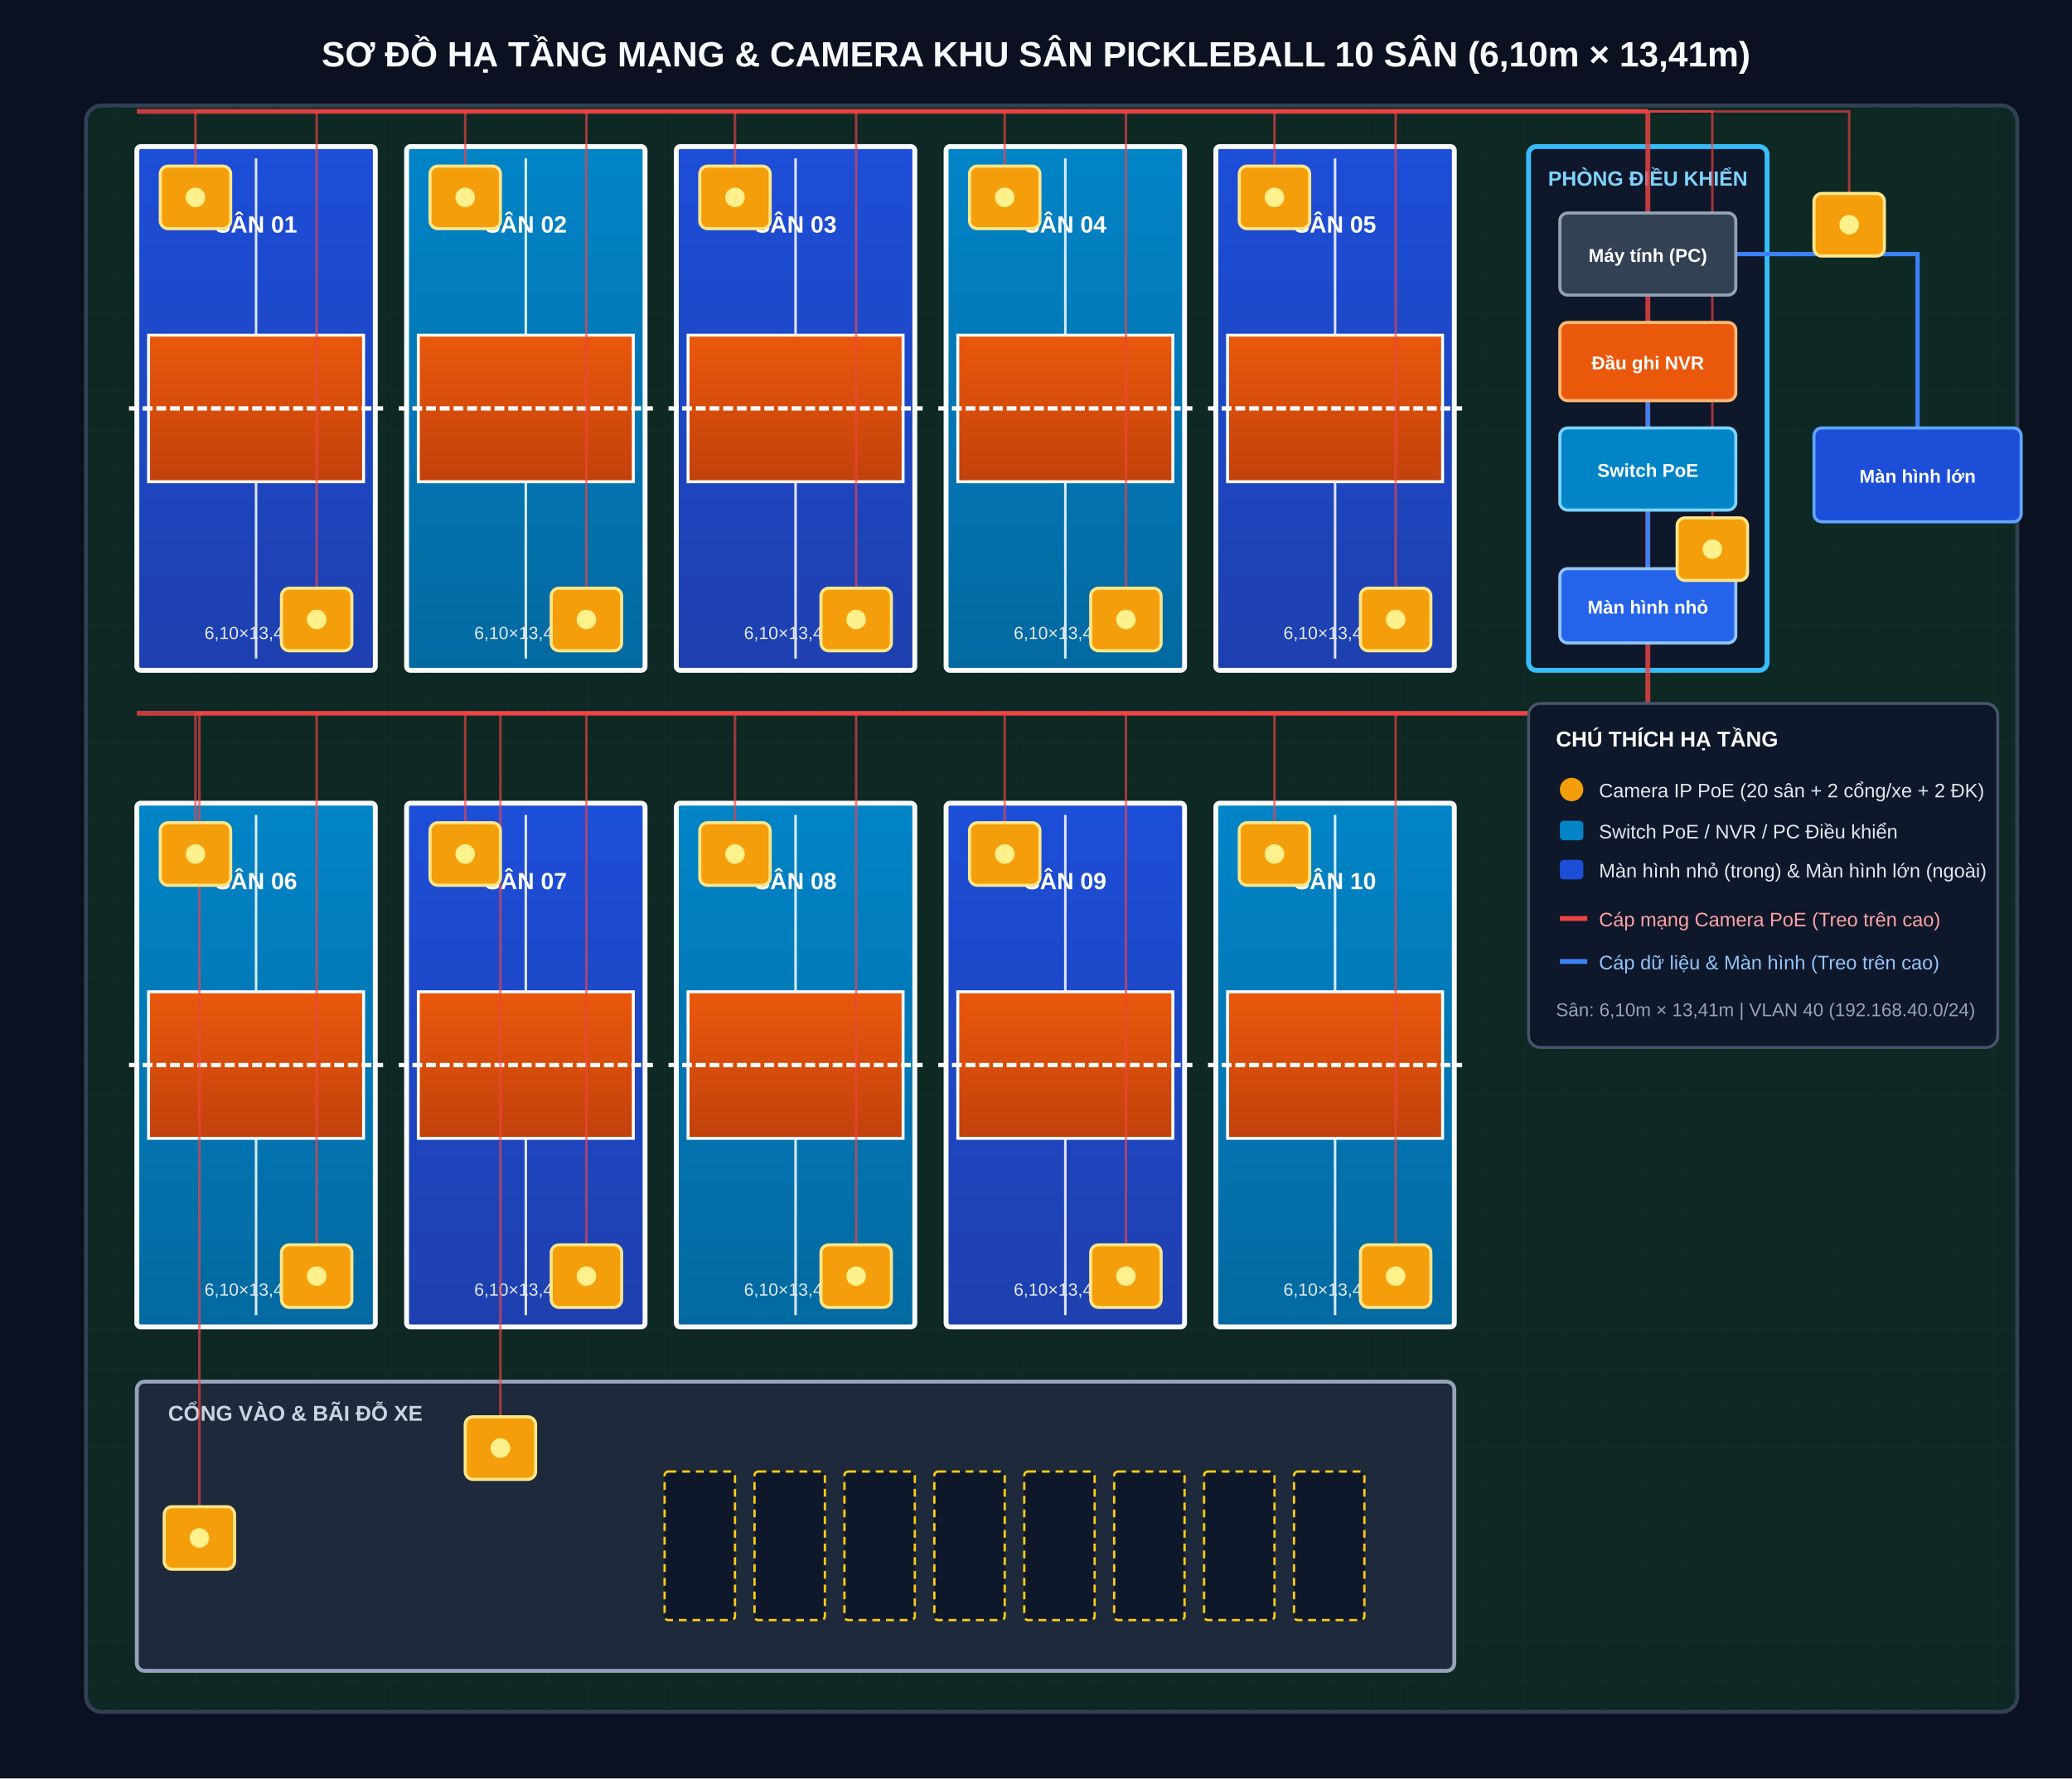
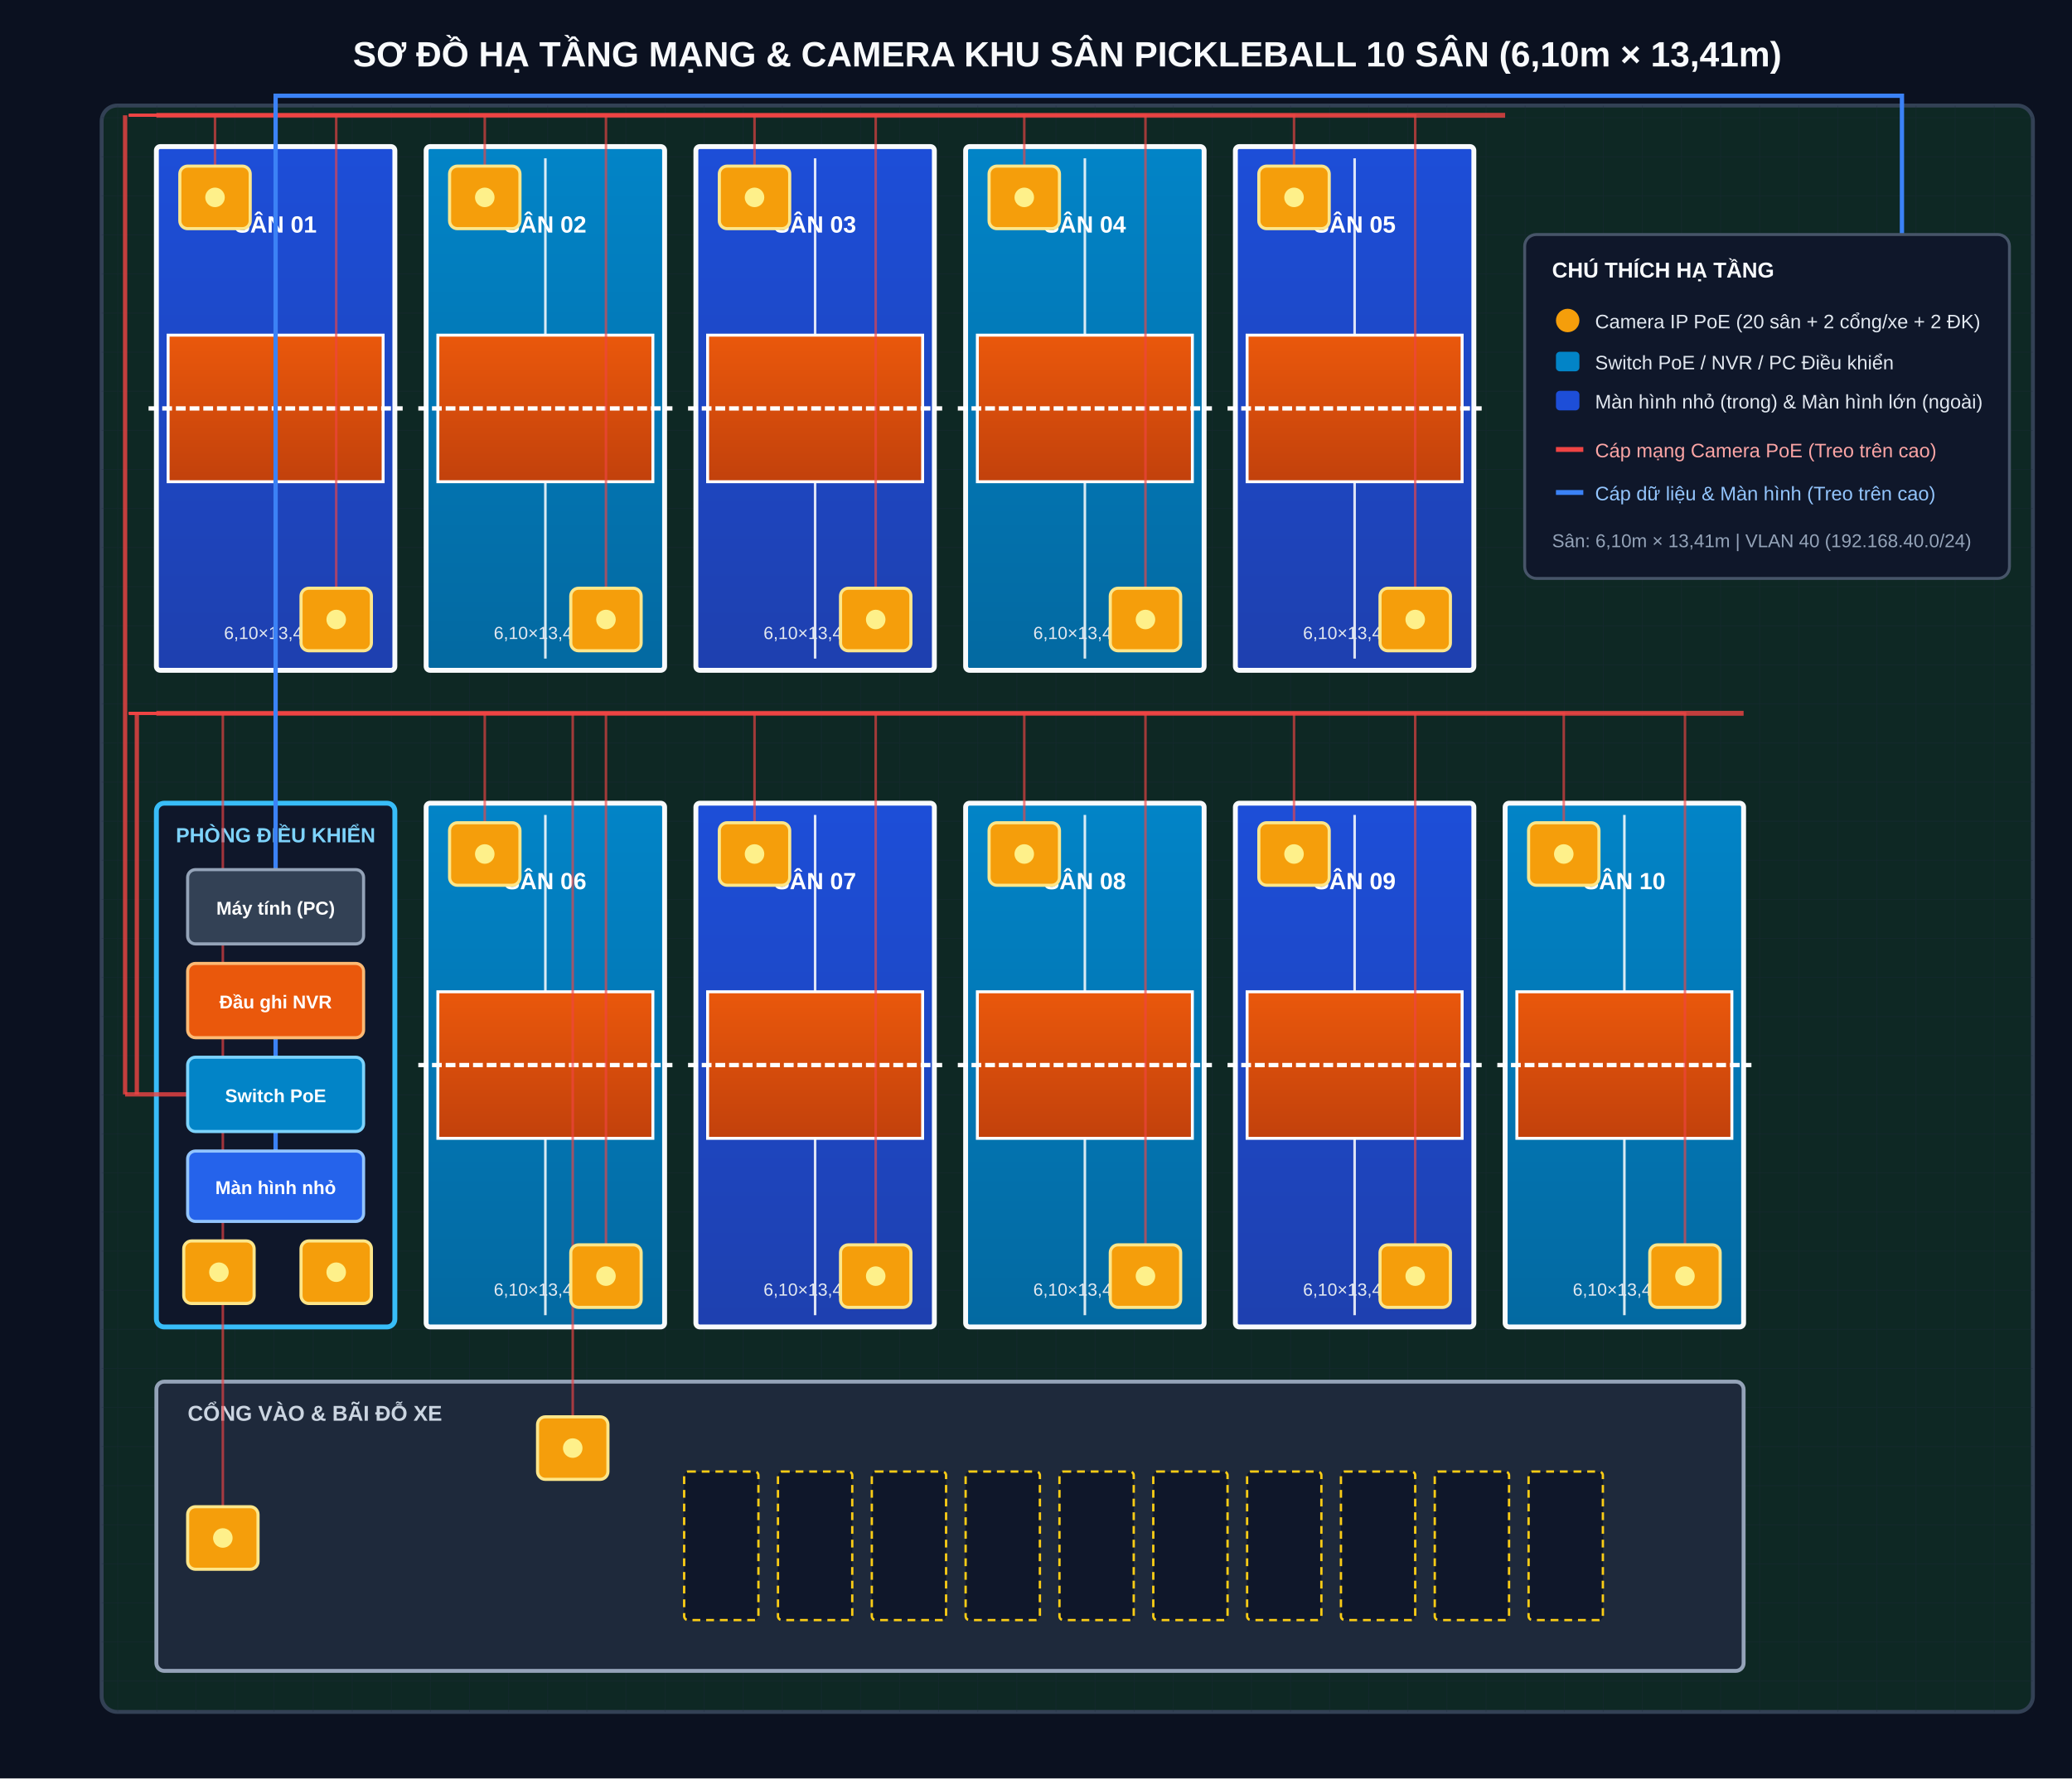
<svg xmlns="http://www.w3.org/2000/svg" viewBox="0 0 1060 910" width="1060" height="910" style="background:#0b1120;font-family:Arial,sans-serif">
  <defs>
    <linearGradient id="courtBlueA" x1="0" y1="0" x2="0" y2="1">
      <stop offset="0%" stop-color="#1d4ed8" />
      <stop offset="100%" stop-color="#1e40af" />
    </linearGradient>
    <linearGradient id="courtBlueB" x1="0" y1="0" x2="0" y2="1">
      <stop offset="0%" stop-color="#0284c7" />
      <stop offset="100%" stop-color="#0369a1" />
    </linearGradient>
    <linearGradient id="kitchenOrange" x1="0" y1="0" x2="0" y2="1">
      <stop offset="0%" stop-color="#ea580c" />
      <stop offset="100%" stop-color="#c2410c" />
    </linearGradient>
    <pattern id="gridPat" width="20" height="20" patternUnits="userSpaceOnUse">
      <path d="M 20 0 L 0 0 0 20" fill="none" stroke="#1e293b" stroke-width="0.6" />
    </pattern>
  </defs>
  <rect width="1060" height="910" fill="#0b1120" />
-   <rect x="44" y="54" width="988" height="822" fill="#14532d" fill-opacity="0.35" stroke="#334155" stroke-width="2" rx="8" />
-   <rect x="44" y="54" width="988" height="822" fill="url(#gridPat)" opacity="0.45" />
-   <text x="530" y="34" fill="#f8fafc" font-size="18" font-weight="bold" text-anchor="middle">SƠ ĐỒ HẠ TẦNG MẠNG &amp; CAMERA KHU SÂN PICKLEBALL 10 SÂN (6,10m × 13,41m)</text>
+   <rect x="52" y="54" width="988" height="822" fill="#14532d" fill-opacity="0.35" stroke="#334155" stroke-width="2" rx="8" />
+   <rect x="52" y="54" width="988" height="822" fill="url(#gridPat)" opacity="0.45" />
+   <text x="546" y="34" fill="#f8fafc" font-size="18" font-weight="bold" text-anchor="middle">SƠ ĐỒ HẠ TẦNG MẠNG &amp; CAMERA KHU SÂN PICKLEBALL 10 SÂN (6,10m × 13,41m)</text>
  <g id="court_01">
-     <rect x="70" y="75" width="122" height="268" fill="url(#courtBlueA)" stroke="#f8fafc" stroke-width="2.5" rx="2" />
-     <rect x="76" y="171.5" width="110" height="75.0" fill="url(#kitchenOrange)" stroke="#ffffff" stroke-width="1.5" />
-     <line x1="66" y1="209.0" x2="196" y2="209.0" stroke="#ffffff" stroke-width="2.2" stroke-dasharray="5,2" />
-     <line x1="131.0" y1="81" x2="131.0" y2="171.5" stroke="#ffffff" stroke-width="1.3" opacity="0.85" />
-     <line x1="131.0" y1="246.5" x2="131.0" y2="337" stroke="#ffffff" stroke-width="1.3" opacity="0.85" />
-     <text x="131.0" y="119" fill="#ffffff" font-size="12" font-weight="bold" text-anchor="middle">SÂN 01</text>
-     <text x="131.0" y="327" fill="#e2e8f0" font-size="9" text-anchor="middle">6,10×13,41m</text>
+     <rect x="80" y="75" width="122" height="268" fill="url(#courtBlueA)" stroke="#f8fafc" stroke-width="2.5" rx="2" />
+     <rect x="86" y="171.5" width="110" height="75.0" fill="url(#kitchenOrange)" stroke="#ffffff" stroke-width="1.5" />
+     <line x1="76" y1="209.0" x2="206" y2="209.0" stroke="#ffffff" stroke-width="2.2" stroke-dasharray="5,2" />
+     <line x1="141.0" y1="81" x2="141.0" y2="171.5" stroke="#ffffff" stroke-width="1.3" opacity="0.85" />
+     <line x1="141.0" y1="246.5" x2="141.0" y2="337" stroke="#ffffff" stroke-width="1.3" opacity="0.85" />
+     <text x="141.0" y="119" fill="#ffffff" font-size="12" font-weight="bold" text-anchor="middle">SÂN 01</text>
+     <text x="141.0" y="327" fill="#e2e8f0" font-size="9" text-anchor="middle">6,10×13,41m</text>
  </g>
  <g id="court_02">
-     <rect x="208" y="75" width="122" height="268" fill="url(#courtBlueB)" stroke="#f8fafc" stroke-width="2.5" rx="2" />
-     <rect x="214" y="171.5" width="110" height="75.0" fill="url(#kitchenOrange)" stroke="#ffffff" stroke-width="1.5" />
-     <line x1="204" y1="209.0" x2="334" y2="209.0" stroke="#ffffff" stroke-width="2.2" stroke-dasharray="5,2" />
-     <line x1="269.0" y1="81" x2="269.0" y2="171.5" stroke="#ffffff" stroke-width="1.3" opacity="0.85" />
-     <line x1="269.0" y1="246.5" x2="269.0" y2="337" stroke="#ffffff" stroke-width="1.3" opacity="0.85" />
-     <text x="269.0" y="119" fill="#ffffff" font-size="12" font-weight="bold" text-anchor="middle">SÂN 02</text>
-     <text x="269.0" y="327" fill="#e2e8f0" font-size="9" text-anchor="middle">6,10×13,41m</text>
+     <rect x="218" y="75" width="122" height="268" fill="url(#courtBlueB)" stroke="#f8fafc" stroke-width="2.5" rx="2" />
+     <rect x="224" y="171.5" width="110" height="75.0" fill="url(#kitchenOrange)" stroke="#ffffff" stroke-width="1.5" />
+     <line x1="214" y1="209.0" x2="344" y2="209.0" stroke="#ffffff" stroke-width="2.2" stroke-dasharray="5,2" />
+     <line x1="279.0" y1="81" x2="279.0" y2="171.5" stroke="#ffffff" stroke-width="1.3" opacity="0.85" />
+     <line x1="279.0" y1="246.5" x2="279.0" y2="337" stroke="#ffffff" stroke-width="1.3" opacity="0.85" />
+     <text x="279.0" y="119" fill="#ffffff" font-size="12" font-weight="bold" text-anchor="middle">SÂN 02</text>
+     <text x="279.0" y="327" fill="#e2e8f0" font-size="9" text-anchor="middle">6,10×13,41m</text>
  </g>
  <g id="court_03">
-     <rect x="346" y="75" width="122" height="268" fill="url(#courtBlueA)" stroke="#f8fafc" stroke-width="2.5" rx="2" />
-     <rect x="352" y="171.5" width="110" height="75.0" fill="url(#kitchenOrange)" stroke="#ffffff" stroke-width="1.5" />
-     <line x1="342" y1="209.0" x2="472" y2="209.0" stroke="#ffffff" stroke-width="2.2" stroke-dasharray="5,2" />
-     <line x1="407.0" y1="81" x2="407.0" y2="171.5" stroke="#ffffff" stroke-width="1.3" opacity="0.85" />
-     <line x1="407.0" y1="246.5" x2="407.0" y2="337" stroke="#ffffff" stroke-width="1.3" opacity="0.85" />
-     <text x="407.0" y="119" fill="#ffffff" font-size="12" font-weight="bold" text-anchor="middle">SÂN 03</text>
-     <text x="407.0" y="327" fill="#e2e8f0" font-size="9" text-anchor="middle">6,10×13,41m</text>
+     <rect x="356" y="75" width="122" height="268" fill="url(#courtBlueA)" stroke="#f8fafc" stroke-width="2.5" rx="2" />
+     <rect x="362" y="171.5" width="110" height="75.0" fill="url(#kitchenOrange)" stroke="#ffffff" stroke-width="1.5" />
+     <line x1="352" y1="209.0" x2="482" y2="209.0" stroke="#ffffff" stroke-width="2.2" stroke-dasharray="5,2" />
+     <line x1="417.0" y1="81" x2="417.0" y2="171.5" stroke="#ffffff" stroke-width="1.3" opacity="0.85" />
+     <line x1="417.0" y1="246.5" x2="417.0" y2="337" stroke="#ffffff" stroke-width="1.3" opacity="0.85" />
+     <text x="417.0" y="119" fill="#ffffff" font-size="12" font-weight="bold" text-anchor="middle">SÂN 03</text>
+     <text x="417.0" y="327" fill="#e2e8f0" font-size="9" text-anchor="middle">6,10×13,41m</text>
  </g>
  <g id="court_04">
-     <rect x="484" y="75" width="122" height="268" fill="url(#courtBlueB)" stroke="#f8fafc" stroke-width="2.5" rx="2" />
-     <rect x="490" y="171.5" width="110" height="75.0" fill="url(#kitchenOrange)" stroke="#ffffff" stroke-width="1.5" />
-     <line x1="480" y1="209.0" x2="610" y2="209.0" stroke="#ffffff" stroke-width="2.2" stroke-dasharray="5,2" />
-     <line x1="545.0" y1="81" x2="545.0" y2="171.5" stroke="#ffffff" stroke-width="1.3" opacity="0.85" />
-     <line x1="545.0" y1="246.5" x2="545.0" y2="337" stroke="#ffffff" stroke-width="1.3" opacity="0.85" />
-     <text x="545.0" y="119" fill="#ffffff" font-size="12" font-weight="bold" text-anchor="middle">SÂN 04</text>
-     <text x="545.0" y="327" fill="#e2e8f0" font-size="9" text-anchor="middle">6,10×13,41m</text>
+     <rect x="494" y="75" width="122" height="268" fill="url(#courtBlueB)" stroke="#f8fafc" stroke-width="2.5" rx="2" />
+     <rect x="500" y="171.5" width="110" height="75.0" fill="url(#kitchenOrange)" stroke="#ffffff" stroke-width="1.5" />
+     <line x1="490" y1="209.0" x2="620" y2="209.0" stroke="#ffffff" stroke-width="2.2" stroke-dasharray="5,2" />
+     <line x1="555.0" y1="81" x2="555.0" y2="171.5" stroke="#ffffff" stroke-width="1.3" opacity="0.85" />
+     <line x1="555.0" y1="246.5" x2="555.0" y2="337" stroke="#ffffff" stroke-width="1.3" opacity="0.85" />
+     <text x="555.0" y="119" fill="#ffffff" font-size="12" font-weight="bold" text-anchor="middle">SÂN 04</text>
+     <text x="555.0" y="327" fill="#e2e8f0" font-size="9" text-anchor="middle">6,10×13,41m</text>
  </g>
  <g id="court_05">
-     <rect x="622" y="75" width="122" height="268" fill="url(#courtBlueA)" stroke="#f8fafc" stroke-width="2.5" rx="2" />
-     <rect x="628" y="171.5" width="110" height="75.0" fill="url(#kitchenOrange)" stroke="#ffffff" stroke-width="1.5" />
-     <line x1="618" y1="209.0" x2="748" y2="209.0" stroke="#ffffff" stroke-width="2.2" stroke-dasharray="5,2" />
-     <line x1="683.0" y1="81" x2="683.0" y2="171.5" stroke="#ffffff" stroke-width="1.3" opacity="0.85" />
-     <line x1="683.0" y1="246.5" x2="683.0" y2="337" stroke="#ffffff" stroke-width="1.3" opacity="0.85" />
-     <text x="683.0" y="119" fill="#ffffff" font-size="12" font-weight="bold" text-anchor="middle">SÂN 05</text>
-     <text x="683.0" y="327" fill="#e2e8f0" font-size="9" text-anchor="middle">6,10×13,41m</text>
+     <rect x="632" y="75" width="122" height="268" fill="url(#courtBlueA)" stroke="#f8fafc" stroke-width="2.5" rx="2" />
+     <rect x="638" y="171.5" width="110" height="75.0" fill="url(#kitchenOrange)" stroke="#ffffff" stroke-width="1.5" />
+     <line x1="628" y1="209.0" x2="758" y2="209.0" stroke="#ffffff" stroke-width="2.2" stroke-dasharray="5,2" />
+     <line x1="693.0" y1="81" x2="693.0" y2="171.5" stroke="#ffffff" stroke-width="1.3" opacity="0.85" />
+     <line x1="693.0" y1="246.5" x2="693.0" y2="337" stroke="#ffffff" stroke-width="1.3" opacity="0.85" />
+     <text x="693.0" y="119" fill="#ffffff" font-size="12" font-weight="bold" text-anchor="middle">SÂN 05</text>
+     <text x="693.0" y="327" fill="#e2e8f0" font-size="9" text-anchor="middle">6,10×13,41m</text>
  </g>
  <g id="court_06">
-     <rect x="70" y="411" width="122" height="268" fill="url(#courtBlueB)" stroke="#f8fafc" stroke-width="2.5" rx="2" />
-     <rect x="76" y="507.5" width="110" height="75.0" fill="url(#kitchenOrange)" stroke="#ffffff" stroke-width="1.5" />
-     <line x1="66" y1="545.0" x2="196" y2="545.0" stroke="#ffffff" stroke-width="2.2" stroke-dasharray="5,2" />
-     <line x1="131.0" y1="417" x2="131.0" y2="507.5" stroke="#ffffff" stroke-width="1.3" opacity="0.85" />
-     <line x1="131.0" y1="582.5" x2="131.0" y2="673" stroke="#ffffff" stroke-width="1.3" opacity="0.85" />
-     <text x="131.0" y="455" fill="#ffffff" font-size="12" font-weight="bold" text-anchor="middle">SÂN 06</text>
-     <text x="131.0" y="663" fill="#e2e8f0" font-size="9" text-anchor="middle">6,10×13,41m</text>
+     <rect x="218" y="411" width="122" height="268" fill="url(#courtBlueB)" stroke="#f8fafc" stroke-width="2.5" rx="2" />
+     <rect x="224" y="507.5" width="110" height="75.0" fill="url(#kitchenOrange)" stroke="#ffffff" stroke-width="1.5" />
+     <line x1="214" y1="545.0" x2="344" y2="545.0" stroke="#ffffff" stroke-width="2.2" stroke-dasharray="5,2" />
+     <line x1="279.0" y1="417" x2="279.0" y2="507.5" stroke="#ffffff" stroke-width="1.3" opacity="0.85" />
+     <line x1="279.0" y1="582.5" x2="279.0" y2="673" stroke="#ffffff" stroke-width="1.3" opacity="0.85" />
+     <text x="279.0" y="455" fill="#ffffff" font-size="12" font-weight="bold" text-anchor="middle">SÂN 06</text>
+     <text x="279.0" y="663" fill="#e2e8f0" font-size="9" text-anchor="middle">6,10×13,41m</text>
  </g>
  <g id="court_07">
-     <rect x="208" y="411" width="122" height="268" fill="url(#courtBlueA)" stroke="#f8fafc" stroke-width="2.5" rx="2" />
-     <rect x="214" y="507.5" width="110" height="75.0" fill="url(#kitchenOrange)" stroke="#ffffff" stroke-width="1.5" />
-     <line x1="204" y1="545.0" x2="334" y2="545.0" stroke="#ffffff" stroke-width="2.2" stroke-dasharray="5,2" />
-     <line x1="269.0" y1="417" x2="269.0" y2="507.5" stroke="#ffffff" stroke-width="1.3" opacity="0.85" />
-     <line x1="269.0" y1="582.5" x2="269.0" y2="673" stroke="#ffffff" stroke-width="1.3" opacity="0.85" />
-     <text x="269.0" y="455" fill="#ffffff" font-size="12" font-weight="bold" text-anchor="middle">SÂN 07</text>
-     <text x="269.0" y="663" fill="#e2e8f0" font-size="9" text-anchor="middle">6,10×13,41m</text>
+     <rect x="356" y="411" width="122" height="268" fill="url(#courtBlueA)" stroke="#f8fafc" stroke-width="2.5" rx="2" />
+     <rect x="362" y="507.5" width="110" height="75.0" fill="url(#kitchenOrange)" stroke="#ffffff" stroke-width="1.5" />
+     <line x1="352" y1="545.0" x2="482" y2="545.0" stroke="#ffffff" stroke-width="2.2" stroke-dasharray="5,2" />
+     <line x1="417.0" y1="417" x2="417.0" y2="507.5" stroke="#ffffff" stroke-width="1.3" opacity="0.85" />
+     <line x1="417.0" y1="582.5" x2="417.0" y2="673" stroke="#ffffff" stroke-width="1.3" opacity="0.85" />
+     <text x="417.0" y="455" fill="#ffffff" font-size="12" font-weight="bold" text-anchor="middle">SÂN 07</text>
+     <text x="417.0" y="663" fill="#e2e8f0" font-size="9" text-anchor="middle">6,10×13,41m</text>
  </g>
  <g id="court_08">
-     <rect x="346" y="411" width="122" height="268" fill="url(#courtBlueB)" stroke="#f8fafc" stroke-width="2.5" rx="2" />
-     <rect x="352" y="507.5" width="110" height="75.0" fill="url(#kitchenOrange)" stroke="#ffffff" stroke-width="1.5" />
-     <line x1="342" y1="545.0" x2="472" y2="545.0" stroke="#ffffff" stroke-width="2.2" stroke-dasharray="5,2" />
-     <line x1="407.0" y1="417" x2="407.0" y2="507.5" stroke="#ffffff" stroke-width="1.3" opacity="0.85" />
-     <line x1="407.0" y1="582.5" x2="407.0" y2="673" stroke="#ffffff" stroke-width="1.3" opacity="0.85" />
-     <text x="407.0" y="455" fill="#ffffff" font-size="12" font-weight="bold" text-anchor="middle">SÂN 08</text>
-     <text x="407.0" y="663" fill="#e2e8f0" font-size="9" text-anchor="middle">6,10×13,41m</text>
+     <rect x="494" y="411" width="122" height="268" fill="url(#courtBlueB)" stroke="#f8fafc" stroke-width="2.5" rx="2" />
+     <rect x="500" y="507.5" width="110" height="75.0" fill="url(#kitchenOrange)" stroke="#ffffff" stroke-width="1.5" />
+     <line x1="490" y1="545.0" x2="620" y2="545.0" stroke="#ffffff" stroke-width="2.2" stroke-dasharray="5,2" />
+     <line x1="555.0" y1="417" x2="555.0" y2="507.5" stroke="#ffffff" stroke-width="1.3" opacity="0.85" />
+     <line x1="555.0" y1="582.5" x2="555.0" y2="673" stroke="#ffffff" stroke-width="1.3" opacity="0.85" />
+     <text x="555.0" y="455" fill="#ffffff" font-size="12" font-weight="bold" text-anchor="middle">SÂN 08</text>
+     <text x="555.0" y="663" fill="#e2e8f0" font-size="9" text-anchor="middle">6,10×13,41m</text>
  </g>
  <g id="court_09">
-     <rect x="484" y="411" width="122" height="268" fill="url(#courtBlueA)" stroke="#f8fafc" stroke-width="2.5" rx="2" />
-     <rect x="490" y="507.5" width="110" height="75.0" fill="url(#kitchenOrange)" stroke="#ffffff" stroke-width="1.5" />
-     <line x1="480" y1="545.0" x2="610" y2="545.0" stroke="#ffffff" stroke-width="2.2" stroke-dasharray="5,2" />
-     <line x1="545.0" y1="417" x2="545.0" y2="507.5" stroke="#ffffff" stroke-width="1.3" opacity="0.85" />
-     <line x1="545.0" y1="582.5" x2="545.0" y2="673" stroke="#ffffff" stroke-width="1.3" opacity="0.85" />
-     <text x="545.0" y="455" fill="#ffffff" font-size="12" font-weight="bold" text-anchor="middle">SÂN 09</text>
-     <text x="545.0" y="663" fill="#e2e8f0" font-size="9" text-anchor="middle">6,10×13,41m</text>
+     <rect x="632" y="411" width="122" height="268" fill="url(#courtBlueA)" stroke="#f8fafc" stroke-width="2.5" rx="2" />
+     <rect x="638" y="507.5" width="110" height="75.0" fill="url(#kitchenOrange)" stroke="#ffffff" stroke-width="1.5" />
+     <line x1="628" y1="545.0" x2="758" y2="545.0" stroke="#ffffff" stroke-width="2.2" stroke-dasharray="5,2" />
+     <line x1="693.0" y1="417" x2="693.0" y2="507.5" stroke="#ffffff" stroke-width="1.3" opacity="0.85" />
+     <line x1="693.0" y1="582.5" x2="693.0" y2="673" stroke="#ffffff" stroke-width="1.3" opacity="0.85" />
+     <text x="693.0" y="455" fill="#ffffff" font-size="12" font-weight="bold" text-anchor="middle">SÂN 09</text>
+     <text x="693.0" y="663" fill="#e2e8f0" font-size="9" text-anchor="middle">6,10×13,41m</text>
  </g>
  <g id="court_10">
-     <rect x="622" y="411" width="122" height="268" fill="url(#courtBlueB)" stroke="#f8fafc" stroke-width="2.5" rx="2" />
-     <rect x="628" y="507.5" width="110" height="75.0" fill="url(#kitchenOrange)" stroke="#ffffff" stroke-width="1.5" />
-     <line x1="618" y1="545.0" x2="748" y2="545.0" stroke="#ffffff" stroke-width="2.2" stroke-dasharray="5,2" />
-     <line x1="683.0" y1="417" x2="683.0" y2="507.5" stroke="#ffffff" stroke-width="1.3" opacity="0.85" />
-     <line x1="683.0" y1="582.5" x2="683.0" y2="673" stroke="#ffffff" stroke-width="1.3" opacity="0.85" />
-     <text x="683.0" y="455" fill="#ffffff" font-size="12" font-weight="bold" text-anchor="middle">SÂN 10</text>
-     <text x="683.0" y="663" fill="#e2e8f0" font-size="9" text-anchor="middle">6,10×13,41m</text>
-   </g>
-   <rect x="782" y="75" width="122" height="268" fill="#0f172a" stroke="#38bdf8" stroke-width="2.5" rx="4" />
-   <text x="843.0" y="95" fill="#7dd3fc" font-size="10.5" font-weight="bold" text-anchor="middle">PHÒNG ĐIỀU KHIỂN</text>
-   <rect x="70" y="707" width="674" height="148" fill="#1e293b" stroke="#94a3b8" stroke-width="2" rx="4" />
-   <text x="86" y="727" fill="#cbd5e1" font-size="11" font-weight="bold">CỔNG VÀO &amp; BÃI ĐỖ XE</text>
-   <rect x="340" y="753" width="36" height="76" fill="#0f172a" stroke="#facc15" stroke-width="1.2" stroke-dasharray="4,3" rx="2" />
-   <rect x="386" y="753" width="36" height="76" fill="#0f172a" stroke="#facc15" stroke-width="1.2" stroke-dasharray="4,3" rx="2" />
-   <rect x="432" y="753" width="36" height="76" fill="#0f172a" stroke="#facc15" stroke-width="1.2" stroke-dasharray="4,3" rx="2" />
-   <rect x="478" y="753" width="36" height="76" fill="#0f172a" stroke="#facc15" stroke-width="1.2" stroke-dasharray="4,3" rx="2" />
-   <rect x="524" y="753" width="36" height="76" fill="#0f172a" stroke="#facc15" stroke-width="1.2" stroke-dasharray="4,3" rx="2" />
-   <rect x="570" y="753" width="36" height="76" fill="#0f172a" stroke="#facc15" stroke-width="1.2" stroke-dasharray="4,3" rx="2" />
-   <rect x="616" y="753" width="36" height="76" fill="#0f172a" stroke="#facc15" stroke-width="1.2" stroke-dasharray="4,3" rx="2" />
-   <rect x="662" y="753" width="36" height="76" fill="#0f172a" stroke="#facc15" stroke-width="1.2" stroke-dasharray="4,3" rx="2" />
-   <line x1="70" y1="57" x2="843" y2="57" stroke="#ef4444" stroke-width="2.5" opacity="0.8" />
-   <line x1="70" y1="365" x2="843" y2="365" stroke="#ef4444" stroke-width="2.5" opacity="0.8" />
-   <line x1="843" y1="57" x2="843" y2="240" stroke="#ef4444" stroke-width="2.5" opacity="0.8" />
-   <line x1="843" y1="365" x2="843" y2="240" stroke="#ef4444" stroke-width="2.5" opacity="0.8" />
-   <polyline points="100,101 100,57 843,57" fill="none" stroke="#ef4444" stroke-width="1.3" opacity="0.65" />
-   <polyline points="162,317 162,57 843,57" fill="none" stroke="#ef4444" stroke-width="1.3" opacity="0.65" />
-   <polyline points="238,101 238,57 843,57" fill="none" stroke="#ef4444" stroke-width="1.3" opacity="0.65" />
-   <polyline points="300,317 300,57 843,57" fill="none" stroke="#ef4444" stroke-width="1.3" opacity="0.65" />
-   <polyline points="376,101 376,57 843,57" fill="none" stroke="#ef4444" stroke-width="1.3" opacity="0.65" />
-   <polyline points="438,317 438,57 843,57" fill="none" stroke="#ef4444" stroke-width="1.3" opacity="0.65" />
-   <polyline points="514,101 514,57 843,57" fill="none" stroke="#ef4444" stroke-width="1.3" opacity="0.65" />
-   <polyline points="576,317 576,57 843,57" fill="none" stroke="#ef4444" stroke-width="1.3" opacity="0.65" />
-   <polyline points="652,101 652,57 843,57" fill="none" stroke="#ef4444" stroke-width="1.3" opacity="0.65" />
-   <polyline points="714,317 714,57 843,57" fill="none" stroke="#ef4444" stroke-width="1.3" opacity="0.65" />
-   <polyline points="100,437 100,365 843,365" fill="none" stroke="#ef4444" stroke-width="1.3" opacity="0.65" />
-   <polyline points="162,653 162,365 843,365" fill="none" stroke="#ef4444" stroke-width="1.3" opacity="0.65" />
-   <polyline points="238,437 238,365 843,365" fill="none" stroke="#ef4444" stroke-width="1.3" opacity="0.65" />
-   <polyline points="300,653 300,365 843,365" fill="none" stroke="#ef4444" stroke-width="1.3" opacity="0.65" />
-   <polyline points="376,437 376,365 843,365" fill="none" stroke="#ef4444" stroke-width="1.3" opacity="0.65" />
-   <polyline points="438,653 438,365 843,365" fill="none" stroke="#ef4444" stroke-width="1.3" opacity="0.65" />
-   <polyline points="514,437 514,365 843,365" fill="none" stroke="#ef4444" stroke-width="1.3" opacity="0.65" />
-   <polyline points="576,653 576,365 843,365" fill="none" stroke="#ef4444" stroke-width="1.3" opacity="0.65" />
-   <polyline points="652,437 652,365 843,365" fill="none" stroke="#ef4444" stroke-width="1.3" opacity="0.65" />
-   <polyline points="714,653 714,365 843,365" fill="none" stroke="#ef4444" stroke-width="1.3" opacity="0.65" />
-   <polyline points="102,787 102,365 843,365" fill="none" stroke="#ef4444" stroke-width="1.3" opacity="0.65" />
-   <polyline points="256,741 256,365 843,365" fill="none" stroke="#ef4444" stroke-width="1.3" opacity="0.65" />
-   <polyline points="876,281 876,57 843,57" fill="none" stroke="#ef4444" stroke-width="1.3" opacity="0.65" />
-   <polyline points="946,115 946,57 843,57" fill="none" stroke="#ef4444" stroke-width="1.3" opacity="0.65" />
-   <polyline points="843,185 843,310" fill="none" stroke="#3b82f6" stroke-width="2.2" />
-   <polyline points="843,130 981,130 981,219" fill="none" stroke="#3b82f6" stroke-width="2.2" />
-   <g>
-     <rect x="798" y="109" width="90" height="42" fill="#334155" stroke="#94a3b8" stroke-width="1.6" rx="4" />
-     <text x="843.0" y="134.0" fill="#ffffff" font-size="9.5" font-weight="bold" text-anchor="middle">Máy tính (PC)</text>
-   </g>
-   <g>
-     <rect x="798" y="165" width="90" height="40" fill="#ea580c" stroke="#fdba74" stroke-width="1.6" rx="4" />
-     <text x="843.0" y="189.0" fill="#ffffff" font-size="9.5" font-weight="bold" text-anchor="middle">Đầu ghi NVR</text>
-   </g>
-   <g>
-     <rect x="798" y="219" width="90" height="42" fill="#0284c7" stroke="#7dd3fc" stroke-width="1.6" rx="4" />
-     <text x="843.0" y="244.0" fill="#ffffff" font-size="9.5" font-weight="bold" text-anchor="middle">Switch PoE</text>
-   </g>
-   <g>
-     <rect x="798" y="291" width="90" height="38" fill="#2563eb" stroke="#93c5fd" stroke-width="1.6" rx="4" />
-     <text x="843.0" y="314.0" fill="#ffffff" font-size="9.5" font-weight="bold" text-anchor="middle">Màn hình nhỏ</text>
-   </g>
-   <g>
-     <rect x="928" y="219" width="106" height="48" fill="#1d4ed8" stroke="#60a5fa" stroke-width="1.6" rx="4" />
-     <text x="981.0" y="247.0" fill="#ffffff" font-size="9.5" font-weight="bold" text-anchor="middle">Màn hình lớn</text>
-   </g>
-   <g>
-     <rect x="82" y="85" width="36" height="32" fill="#f59e0b" stroke="#fde68a" stroke-width="1.6" rx="4" />
-     <circle cx="100.0" cy="101.0" r="5" fill="#fef08a" />
-   </g>
-   <g>
-     <rect x="144" y="301" width="36" height="32" fill="#f59e0b" stroke="#fde68a" stroke-width="1.6" rx="4" />
-     <circle cx="162.0" cy="317.0" r="5" fill="#fef08a" />
-   </g>
-   <g>
-     <rect x="220" y="85" width="36" height="32" fill="#f59e0b" stroke="#fde68a" stroke-width="1.6" rx="4" />
-     <circle cx="238.0" cy="101.0" r="5" fill="#fef08a" />
-   </g>
-   <g>
-     <rect x="282" y="301" width="36" height="32" fill="#f59e0b" stroke="#fde68a" stroke-width="1.6" rx="4" />
-     <circle cx="300.0" cy="317.0" r="5" fill="#fef08a" />
-   </g>
-   <g>
-     <rect x="358" y="85" width="36" height="32" fill="#f59e0b" stroke="#fde68a" stroke-width="1.6" rx="4" />
-     <circle cx="376.0" cy="101.0" r="5" fill="#fef08a" />
-   </g>
-   <g>
-     <rect x="420" y="301" width="36" height="32" fill="#f59e0b" stroke="#fde68a" stroke-width="1.6" rx="4" />
-     <circle cx="438.0" cy="317.0" r="5" fill="#fef08a" />
-   </g>
-   <g>
-     <rect x="496" y="85" width="36" height="32" fill="#f59e0b" stroke="#fde68a" stroke-width="1.6" rx="4" />
-     <circle cx="514.0" cy="101.0" r="5" fill="#fef08a" />
-   </g>
-   <g>
-     <rect x="558" y="301" width="36" height="32" fill="#f59e0b" stroke="#fde68a" stroke-width="1.6" rx="4" />
-     <circle cx="576.0" cy="317.0" r="5" fill="#fef08a" />
-   </g>
-   <g>
-     <rect x="634" y="85" width="36" height="32" fill="#f59e0b" stroke="#fde68a" stroke-width="1.6" rx="4" />
-     <circle cx="652.0" cy="101.0" r="5" fill="#fef08a" />
-   </g>
-   <g>
-     <rect x="696" y="301" width="36" height="32" fill="#f59e0b" stroke="#fde68a" stroke-width="1.6" rx="4" />
-     <circle cx="714.0" cy="317.0" r="5" fill="#fef08a" />
-   </g>
-   <g>
-     <rect x="82" y="421" width="36" height="32" fill="#f59e0b" stroke="#fde68a" stroke-width="1.6" rx="4" />
-     <circle cx="100.0" cy="437.0" r="5" fill="#fef08a" />
-   </g>
-   <g>
-     <rect x="144" y="637" width="36" height="32" fill="#f59e0b" stroke="#fde68a" stroke-width="1.6" rx="4" />
-     <circle cx="162.0" cy="653.0" r="5" fill="#fef08a" />
-   </g>
-   <g>
-     <rect x="220" y="421" width="36" height="32" fill="#f59e0b" stroke="#fde68a" stroke-width="1.6" rx="4" />
-     <circle cx="238.0" cy="437.0" r="5" fill="#fef08a" />
-   </g>
-   <g>
-     <rect x="282" y="637" width="36" height="32" fill="#f59e0b" stroke="#fde68a" stroke-width="1.6" rx="4" />
-     <circle cx="300.0" cy="653.0" r="5" fill="#fef08a" />
-   </g>
-   <g>
-     <rect x="358" y="421" width="36" height="32" fill="#f59e0b" stroke="#fde68a" stroke-width="1.6" rx="4" />
-     <circle cx="376.0" cy="437.0" r="5" fill="#fef08a" />
-   </g>
-   <g>
-     <rect x="420" y="637" width="36" height="32" fill="#f59e0b" stroke="#fde68a" stroke-width="1.6" rx="4" />
-     <circle cx="438.0" cy="653.0" r="5" fill="#fef08a" />
-   </g>
-   <g>
-     <rect x="496" y="421" width="36" height="32" fill="#f59e0b" stroke="#fde68a" stroke-width="1.6" rx="4" />
-     <circle cx="514.0" cy="437.0" r="5" fill="#fef08a" />
-   </g>
-   <g>
-     <rect x="558" y="637" width="36" height="32" fill="#f59e0b" stroke="#fde68a" stroke-width="1.6" rx="4" />
-     <circle cx="576.0" cy="653.0" r="5" fill="#fef08a" />
-   </g>
-   <g>
-     <rect x="634" y="421" width="36" height="32" fill="#f59e0b" stroke="#fde68a" stroke-width="1.6" rx="4" />
-     <circle cx="652.0" cy="437.0" r="5" fill="#fef08a" />
-   </g>
-   <g>
-     <rect x="696" y="637" width="36" height="32" fill="#f59e0b" stroke="#fde68a" stroke-width="1.6" rx="4" />
-     <circle cx="714.0" cy="653.0" r="5" fill="#fef08a" />
-   </g>
-   <g>
-     <rect x="84" y="771" width="36" height="32" fill="#f59e0b" stroke="#fde68a" stroke-width="1.6" rx="4" />
-     <circle cx="102.0" cy="787.0" r="5" fill="#fef08a" />
-   </g>
-   <g>
-     <rect x="238" y="725" width="36" height="32" fill="#f59e0b" stroke="#fde68a" stroke-width="1.6" rx="4" />
-     <circle cx="256.0" cy="741.0" r="5" fill="#fef08a" />
-   </g>
-   <g>
-     <rect x="858" y="265" width="36" height="32" fill="#f59e0b" stroke="#fde68a" stroke-width="1.6" rx="4" />
-     <circle cx="876.0" cy="281.0" r="5" fill="#fef08a" />
-   </g>
-   <g>
-     <rect x="928" y="99" width="36" height="32" fill="#f59e0b" stroke="#fde68a" stroke-width="1.6" rx="4" />
-     <circle cx="946.0" cy="115.0" r="5" fill="#fef08a" />
-   </g>
-   <rect x="782" y="360" width="240" height="176" fill="#0f172a" stroke="#475569" stroke-width="1.5" rx="6" />
-   <text x="796" y="382" fill="#f8fafc" font-size="11" font-weight="bold">CHÚ THÍCH HẠ TẦNG</text>
-   <circle cx="804" cy="404" r="6" fill="#f59e0b" />
-   <text x="818" y="408" fill="#e2e8f0" font-size="10">Camera IP PoE (20 sân + 2 cổng/xe + 2 ĐK)</text>
-   <rect x="798" y="420" width="12" height="10" fill="#0284c7" rx="2" />
-   <text x="818" y="429" fill="#e2e8f0" font-size="10">Switch PoE / NVR / PC Điều khiển</text>
-   <rect x="798" y="440" width="12" height="10" fill="#1d4ed8" rx="2" />
-   <text x="818" y="449" fill="#e2e8f0" font-size="10">Màn hình nhỏ (trong) &amp; Màn hình lớn (ngoài)</text>
-   <line x1="798" y1="470" x2="812" y2="470" stroke="#ef4444" stroke-width="2.5" />
-   <text x="818" y="474" fill="#fca5a5" font-size="10">Cáp mạng Camera PoE (Treo trên cao)</text>
-   <line x1="798" y1="492" x2="812" y2="492" stroke="#3b82f6" stroke-width="2.5" />
-   <text x="818" y="496" fill="#93c5fd" font-size="10">Cáp dữ liệu &amp; Màn hình (Treo trên cao)</text>
-   <text x="796" y="520" fill="#94a3b8" font-size="9.5">Sân: 6,10m × 13,41m | VLAN 40 (192.168.40.0/24)</text>
+     <rect x="770" y="411" width="122" height="268" fill="url(#courtBlueB)" stroke="#f8fafc" stroke-width="2.5" rx="2" />
+     <rect x="776" y="507.5" width="110" height="75.0" fill="url(#kitchenOrange)" stroke="#ffffff" stroke-width="1.5" />
+     <line x1="766" y1="545.0" x2="896" y2="545.0" stroke="#ffffff" stroke-width="2.2" stroke-dasharray="5,2" />
+     <line x1="831.0" y1="417" x2="831.0" y2="507.5" stroke="#ffffff" stroke-width="1.3" opacity="0.85" />
+     <line x1="831.0" y1="582.5" x2="831.0" y2="673" stroke="#ffffff" stroke-width="1.3" opacity="0.85" />
+     <text x="831.0" y="455" fill="#ffffff" font-size="12" font-weight="bold" text-anchor="middle">SÂN 10</text>
+     <text x="831.0" y="663" fill="#e2e8f0" font-size="9" text-anchor="middle">6,10×13,41m</text>
+   </g>
+   <rect x="80" y="411" width="122" height="268" fill="#0f172a" stroke="#38bdf8" stroke-width="2.5" rx="4" />
+   <text x="141.0" y="431" fill="#7dd3fc" font-size="10.5" font-weight="bold" text-anchor="middle">PHÒNG ĐIỀU KHIỂN</text>
+   <rect x="80" y="707" width="812" height="148" fill="#1e293b" stroke="#94a3b8" stroke-width="2" rx="4" />
+   <text x="96" y="727" fill="#cbd5e1" font-size="11" font-weight="bold">CỔNG VÀO &amp; BÃI ĐỖ XE</text>
+   <rect x="350" y="753" width="38" height="76" fill="#0f172a" stroke="#facc15" stroke-width="1.2" stroke-dasharray="4,3" rx="2" />
+   <rect x="398" y="753" width="38" height="76" fill="#0f172a" stroke="#facc15" stroke-width="1.2" stroke-dasharray="4,3" rx="2" />
+   <rect x="446" y="753" width="38" height="76" fill="#0f172a" stroke="#facc15" stroke-width="1.2" stroke-dasharray="4,3" rx="2" />
+   <rect x="494" y="753" width="38" height="76" fill="#0f172a" stroke="#facc15" stroke-width="1.2" stroke-dasharray="4,3" rx="2" />
+   <rect x="542" y="753" width="38" height="76" fill="#0f172a" stroke="#facc15" stroke-width="1.2" stroke-dasharray="4,3" rx="2" />
+   <rect x="590" y="753" width="38" height="76" fill="#0f172a" stroke="#facc15" stroke-width="1.2" stroke-dasharray="4,3" rx="2" />
+   <rect x="638" y="753" width="38" height="76" fill="#0f172a" stroke="#facc15" stroke-width="1.2" stroke-dasharray="4,3" rx="2" />
+   <rect x="686" y="753" width="38" height="76" fill="#0f172a" stroke="#facc15" stroke-width="1.2" stroke-dasharray="4,3" rx="2" />
+   <rect x="734" y="753" width="38" height="76" fill="#0f172a" stroke="#facc15" stroke-width="1.2" stroke-dasharray="4,3" rx="2" />
+   <rect x="782" y="753" width="38" height="76" fill="#0f172a" stroke="#facc15" stroke-width="1.2" stroke-dasharray="4,3" rx="2" />
+   <line x1="80" y1="59" x2="770" y2="59" stroke="#ef4444" stroke-width="2.5" opacity="0.8" />
+   <line x1="80" y1="365" x2="892" y2="365" stroke="#ef4444" stroke-width="2.5" opacity="0.8" />
+   <line x1="64" y1="59" x2="64" y2="560" stroke="#ef4444" stroke-width="2.2" opacity="0.8" />
+   <line x1="64" y1="560" x2="141" y2="560" stroke="#ef4444" stroke-width="2.2" opacity="0.8" />
+   <line x1="70" y1="365" x2="70" y2="560" stroke="#ef4444" stroke-width="2.2" opacity="0.8" />
+   <polyline points="110,101 110,59 66,59" fill="none" stroke="#ef4444" stroke-width="1.3" opacity="0.65" />
+   <polyline points="172,317 172,59 66,59" fill="none" stroke="#ef4444" stroke-width="1.3" opacity="0.65" />
+   <polyline points="248,101 248,59 66,59" fill="none" stroke="#ef4444" stroke-width="1.3" opacity="0.65" />
+   <polyline points="310,317 310,59 66,59" fill="none" stroke="#ef4444" stroke-width="1.3" opacity="0.65" />
+   <polyline points="386,101 386,59 66,59" fill="none" stroke="#ef4444" stroke-width="1.3" opacity="0.65" />
+   <polyline points="448,317 448,59 66,59" fill="none" stroke="#ef4444" stroke-width="1.3" opacity="0.65" />
+   <polyline points="524,101 524,59 66,59" fill="none" stroke="#ef4444" stroke-width="1.3" opacity="0.65" />
+   <polyline points="586,317 586,59 66,59" fill="none" stroke="#ef4444" stroke-width="1.3" opacity="0.65" />
+   <polyline points="662,101 662,59 66,59" fill="none" stroke="#ef4444" stroke-width="1.3" opacity="0.65" />
+   <polyline points="724,317 724,59 66,59" fill="none" stroke="#ef4444" stroke-width="1.3" opacity="0.65" />
+   <polyline points="248,437 248,365 66,365" fill="none" stroke="#ef4444" stroke-width="1.3" opacity="0.65" />
+   <polyline points="310,653 310,365 66,365" fill="none" stroke="#ef4444" stroke-width="1.3" opacity="0.65" />
+   <polyline points="386,437 386,365 66,365" fill="none" stroke="#ef4444" stroke-width="1.3" opacity="0.65" />
+   <polyline points="448,653 448,365 66,365" fill="none" stroke="#ef4444" stroke-width="1.3" opacity="0.65" />
+   <polyline points="524,437 524,365 66,365" fill="none" stroke="#ef4444" stroke-width="1.3" opacity="0.65" />
+   <polyline points="586,653 586,365 66,365" fill="none" stroke="#ef4444" stroke-width="1.3" opacity="0.65" />
+   <polyline points="662,437 662,365 66,365" fill="none" stroke="#ef4444" stroke-width="1.3" opacity="0.65" />
+   <polyline points="724,653 724,365 66,365" fill="none" stroke="#ef4444" stroke-width="1.3" opacity="0.65" />
+   <polyline points="800,437 800,365 66,365" fill="none" stroke="#ef4444" stroke-width="1.3" opacity="0.65" />
+   <polyline points="862,653 862,365 66,365" fill="none" stroke="#ef4444" stroke-width="1.3" opacity="0.65" />
+   <polyline points="114,787 114,365 66,365" fill="none" stroke="#ef4444" stroke-width="1.3" opacity="0.65" />
+   <polyline points="293,741 293,365 66,365" fill="none" stroke="#ef4444" stroke-width="1.3" opacity="0.65" />
+   <polyline points="141,512 141,607" fill="none" stroke="#3b82f6" stroke-width="2.2" />
+   <polyline points="141,464 141,49 973,49 973,215" fill="none" stroke="#3b82f6" stroke-width="2.2" />
+   <g>
+     <rect x="96" y="445" width="90" height="38" fill="#334155" stroke="#94a3b8" stroke-width="1.6" rx="4" />
+     <text x="141.0" y="468.0" fill="#ffffff" font-size="9.5" font-weight="bold" text-anchor="middle">Máy tính (PC)</text>
+   </g>
+   <g>
+     <rect x="96" y="493" width="90" height="38" fill="#ea580c" stroke="#fdba74" stroke-width="1.6" rx="4" />
+     <text x="141.0" y="516.0" fill="#ffffff" font-size="9.5" font-weight="bold" text-anchor="middle">Đầu ghi NVR</text>
+   </g>
+   <g>
+     <rect x="96" y="541" width="90" height="38" fill="#0284c7" stroke="#7dd3fc" stroke-width="1.6" rx="4" />
+     <text x="141.0" y="564.0" fill="#ffffff" font-size="9.5" font-weight="bold" text-anchor="middle">Switch PoE</text>
+   </g>
+   <g>
+     <rect x="96" y="589" width="90" height="36" fill="#2563eb" stroke="#93c5fd" stroke-width="1.6" rx="4" />
+     <text x="141.0" y="611.0" fill="#ffffff" font-size="9.5" font-weight="bold" text-anchor="middle">Màn hình nhỏ</text>
+   </g>
+   <g>
+     <rect x="920" y="215" width="106" height="48" fill="#1d4ed8" stroke="#60a5fa" stroke-width="1.6" rx="4" />
+     <text x="973.0" y="243.0" fill="#ffffff" font-size="9.5" font-weight="bold" text-anchor="middle">Màn hình lớn</text>
+   </g>
+   <g>
+     <rect x="92" y="85" width="36" height="32" fill="#f59e0b" stroke="#fde68a" stroke-width="1.6" rx="4" />
+     <circle cx="110.0" cy="101.0" r="5" fill="#fef08a" />
+   </g>
+   <g>
+     <rect x="154" y="301" width="36" height="32" fill="#f59e0b" stroke="#fde68a" stroke-width="1.6" rx="4" />
+     <circle cx="172.0" cy="317.0" r="5" fill="#fef08a" />
+   </g>
+   <g>
+     <rect x="230" y="85" width="36" height="32" fill="#f59e0b" stroke="#fde68a" stroke-width="1.6" rx="4" />
+     <circle cx="248.0" cy="101.0" r="5" fill="#fef08a" />
+   </g>
+   <g>
+     <rect x="292" y="301" width="36" height="32" fill="#f59e0b" stroke="#fde68a" stroke-width="1.6" rx="4" />
+     <circle cx="310.0" cy="317.0" r="5" fill="#fef08a" />
+   </g>
+   <g>
+     <rect x="368" y="85" width="36" height="32" fill="#f59e0b" stroke="#fde68a" stroke-width="1.6" rx="4" />
+     <circle cx="386.0" cy="101.0" r="5" fill="#fef08a" />
+   </g>
+   <g>
+     <rect x="430" y="301" width="36" height="32" fill="#f59e0b" stroke="#fde68a" stroke-width="1.6" rx="4" />
+     <circle cx="448.0" cy="317.0" r="5" fill="#fef08a" />
+   </g>
+   <g>
+     <rect x="506" y="85" width="36" height="32" fill="#f59e0b" stroke="#fde68a" stroke-width="1.6" rx="4" />
+     <circle cx="524.0" cy="101.0" r="5" fill="#fef08a" />
+   </g>
+   <g>
+     <rect x="568" y="301" width="36" height="32" fill="#f59e0b" stroke="#fde68a" stroke-width="1.6" rx="4" />
+     <circle cx="586.0" cy="317.0" r="5" fill="#fef08a" />
+   </g>
+   <g>
+     <rect x="644" y="85" width="36" height="32" fill="#f59e0b" stroke="#fde68a" stroke-width="1.6" rx="4" />
+     <circle cx="662.0" cy="101.0" r="5" fill="#fef08a" />
+   </g>
+   <g>
+     <rect x="706" y="301" width="36" height="32" fill="#f59e0b" stroke="#fde68a" stroke-width="1.6" rx="4" />
+     <circle cx="724.0" cy="317.0" r="5" fill="#fef08a" />
+   </g>
+   <g>
+     <rect x="230" y="421" width="36" height="32" fill="#f59e0b" stroke="#fde68a" stroke-width="1.6" rx="4" />
+     <circle cx="248.0" cy="437.0" r="5" fill="#fef08a" />
+   </g>
+   <g>
+     <rect x="292" y="637" width="36" height="32" fill="#f59e0b" stroke="#fde68a" stroke-width="1.6" rx="4" />
+     <circle cx="310.0" cy="653.0" r="5" fill="#fef08a" />
+   </g>
+   <g>
+     <rect x="368" y="421" width="36" height="32" fill="#f59e0b" stroke="#fde68a" stroke-width="1.6" rx="4" />
+     <circle cx="386.0" cy="437.0" r="5" fill="#fef08a" />
+   </g>
+   <g>
+     <rect x="430" y="637" width="36" height="32" fill="#f59e0b" stroke="#fde68a" stroke-width="1.6" rx="4" />
+     <circle cx="448.0" cy="653.0" r="5" fill="#fef08a" />
+   </g>
+   <g>
+     <rect x="506" y="421" width="36" height="32" fill="#f59e0b" stroke="#fde68a" stroke-width="1.6" rx="4" />
+     <circle cx="524.0" cy="437.0" r="5" fill="#fef08a" />
+   </g>
+   <g>
+     <rect x="568" y="637" width="36" height="32" fill="#f59e0b" stroke="#fde68a" stroke-width="1.6" rx="4" />
+     <circle cx="586.0" cy="653.0" r="5" fill="#fef08a" />
+   </g>
+   <g>
+     <rect x="644" y="421" width="36" height="32" fill="#f59e0b" stroke="#fde68a" stroke-width="1.6" rx="4" />
+     <circle cx="662.0" cy="437.0" r="5" fill="#fef08a" />
+   </g>
+   <g>
+     <rect x="706" y="637" width="36" height="32" fill="#f59e0b" stroke="#fde68a" stroke-width="1.6" rx="4" />
+     <circle cx="724.0" cy="653.0" r="5" fill="#fef08a" />
+   </g>
+   <g>
+     <rect x="782" y="421" width="36" height="32" fill="#f59e0b" stroke="#fde68a" stroke-width="1.6" rx="4" />
+     <circle cx="800.0" cy="437.0" r="5" fill="#fef08a" />
+   </g>
+   <g>
+     <rect x="844" y="637" width="36" height="32" fill="#f59e0b" stroke="#fde68a" stroke-width="1.6" rx="4" />
+     <circle cx="862.0" cy="653.0" r="5" fill="#fef08a" />
+   </g>
+   <g>
+     <rect x="96" y="771" width="36" height="32" fill="#f59e0b" stroke="#fde68a" stroke-width="1.6" rx="4" />
+     <circle cx="114.0" cy="787.0" r="5" fill="#fef08a" />
+   </g>
+   <g>
+     <rect x="275" y="725" width="36" height="32" fill="#f59e0b" stroke="#fde68a" stroke-width="1.6" rx="4" />
+     <circle cx="293.0" cy="741.0" r="5" fill="#fef08a" />
+   </g>
+   <g>
+     <rect x="154" y="635" width="36" height="32" fill="#f59e0b" stroke="#fde68a" stroke-width="1.6" rx="4" />
+     <circle cx="172.0" cy="651.0" r="5" fill="#fef08a" />
+   </g>
+   <g>
+     <rect x="94" y="635" width="36" height="32" fill="#f59e0b" stroke="#fde68a" stroke-width="1.6" rx="4" />
+     <circle cx="112.0" cy="651.0" r="5" fill="#fef08a" />
+   </g>
+   <rect x="780" y="120" width="248" height="176" fill="#0f172a" stroke="#475569" stroke-width="1.5" rx="6" />
+   <text x="794" y="142" fill="#f8fafc" font-size="11" font-weight="bold">CHÚ THÍCH HẠ TẦNG</text>
+   <circle cx="802" cy="164" r="6" fill="#f59e0b" />
+   <text x="816" y="168" fill="#e2e8f0" font-size="10">Camera IP PoE (20 sân + 2 cổng/xe + 2 ĐK)</text>
+   <rect x="796" y="180" width="12" height="10" fill="#0284c7" rx="2" />
+   <text x="816" y="189" fill="#e2e8f0" font-size="10">Switch PoE / NVR / PC Điều khiển</text>
+   <rect x="796" y="200" width="12" height="10" fill="#1d4ed8" rx="2" />
+   <text x="816" y="209" fill="#e2e8f0" font-size="10">Màn hình nhỏ (trong) &amp; Màn hình lớn (ngoài)</text>
+   <line x1="796" y1="230" x2="810" y2="230" stroke="#ef4444" stroke-width="2.5" />
+   <text x="816" y="234" fill="#fca5a5" font-size="10">Cáp mạng Camera PoE (Treo trên cao)</text>
+   <line x1="796" y1="252" x2="810" y2="252" stroke="#3b82f6" stroke-width="2.5" />
+   <text x="816" y="256" fill="#93c5fd" font-size="10">Cáp dữ liệu &amp; Màn hình (Treo trên cao)</text>
+   <text x="794" y="280" fill="#94a3b8" font-size="9.5">Sân: 6,10m × 13,41m | VLAN 40 (192.168.40.0/24)</text>
</svg>
